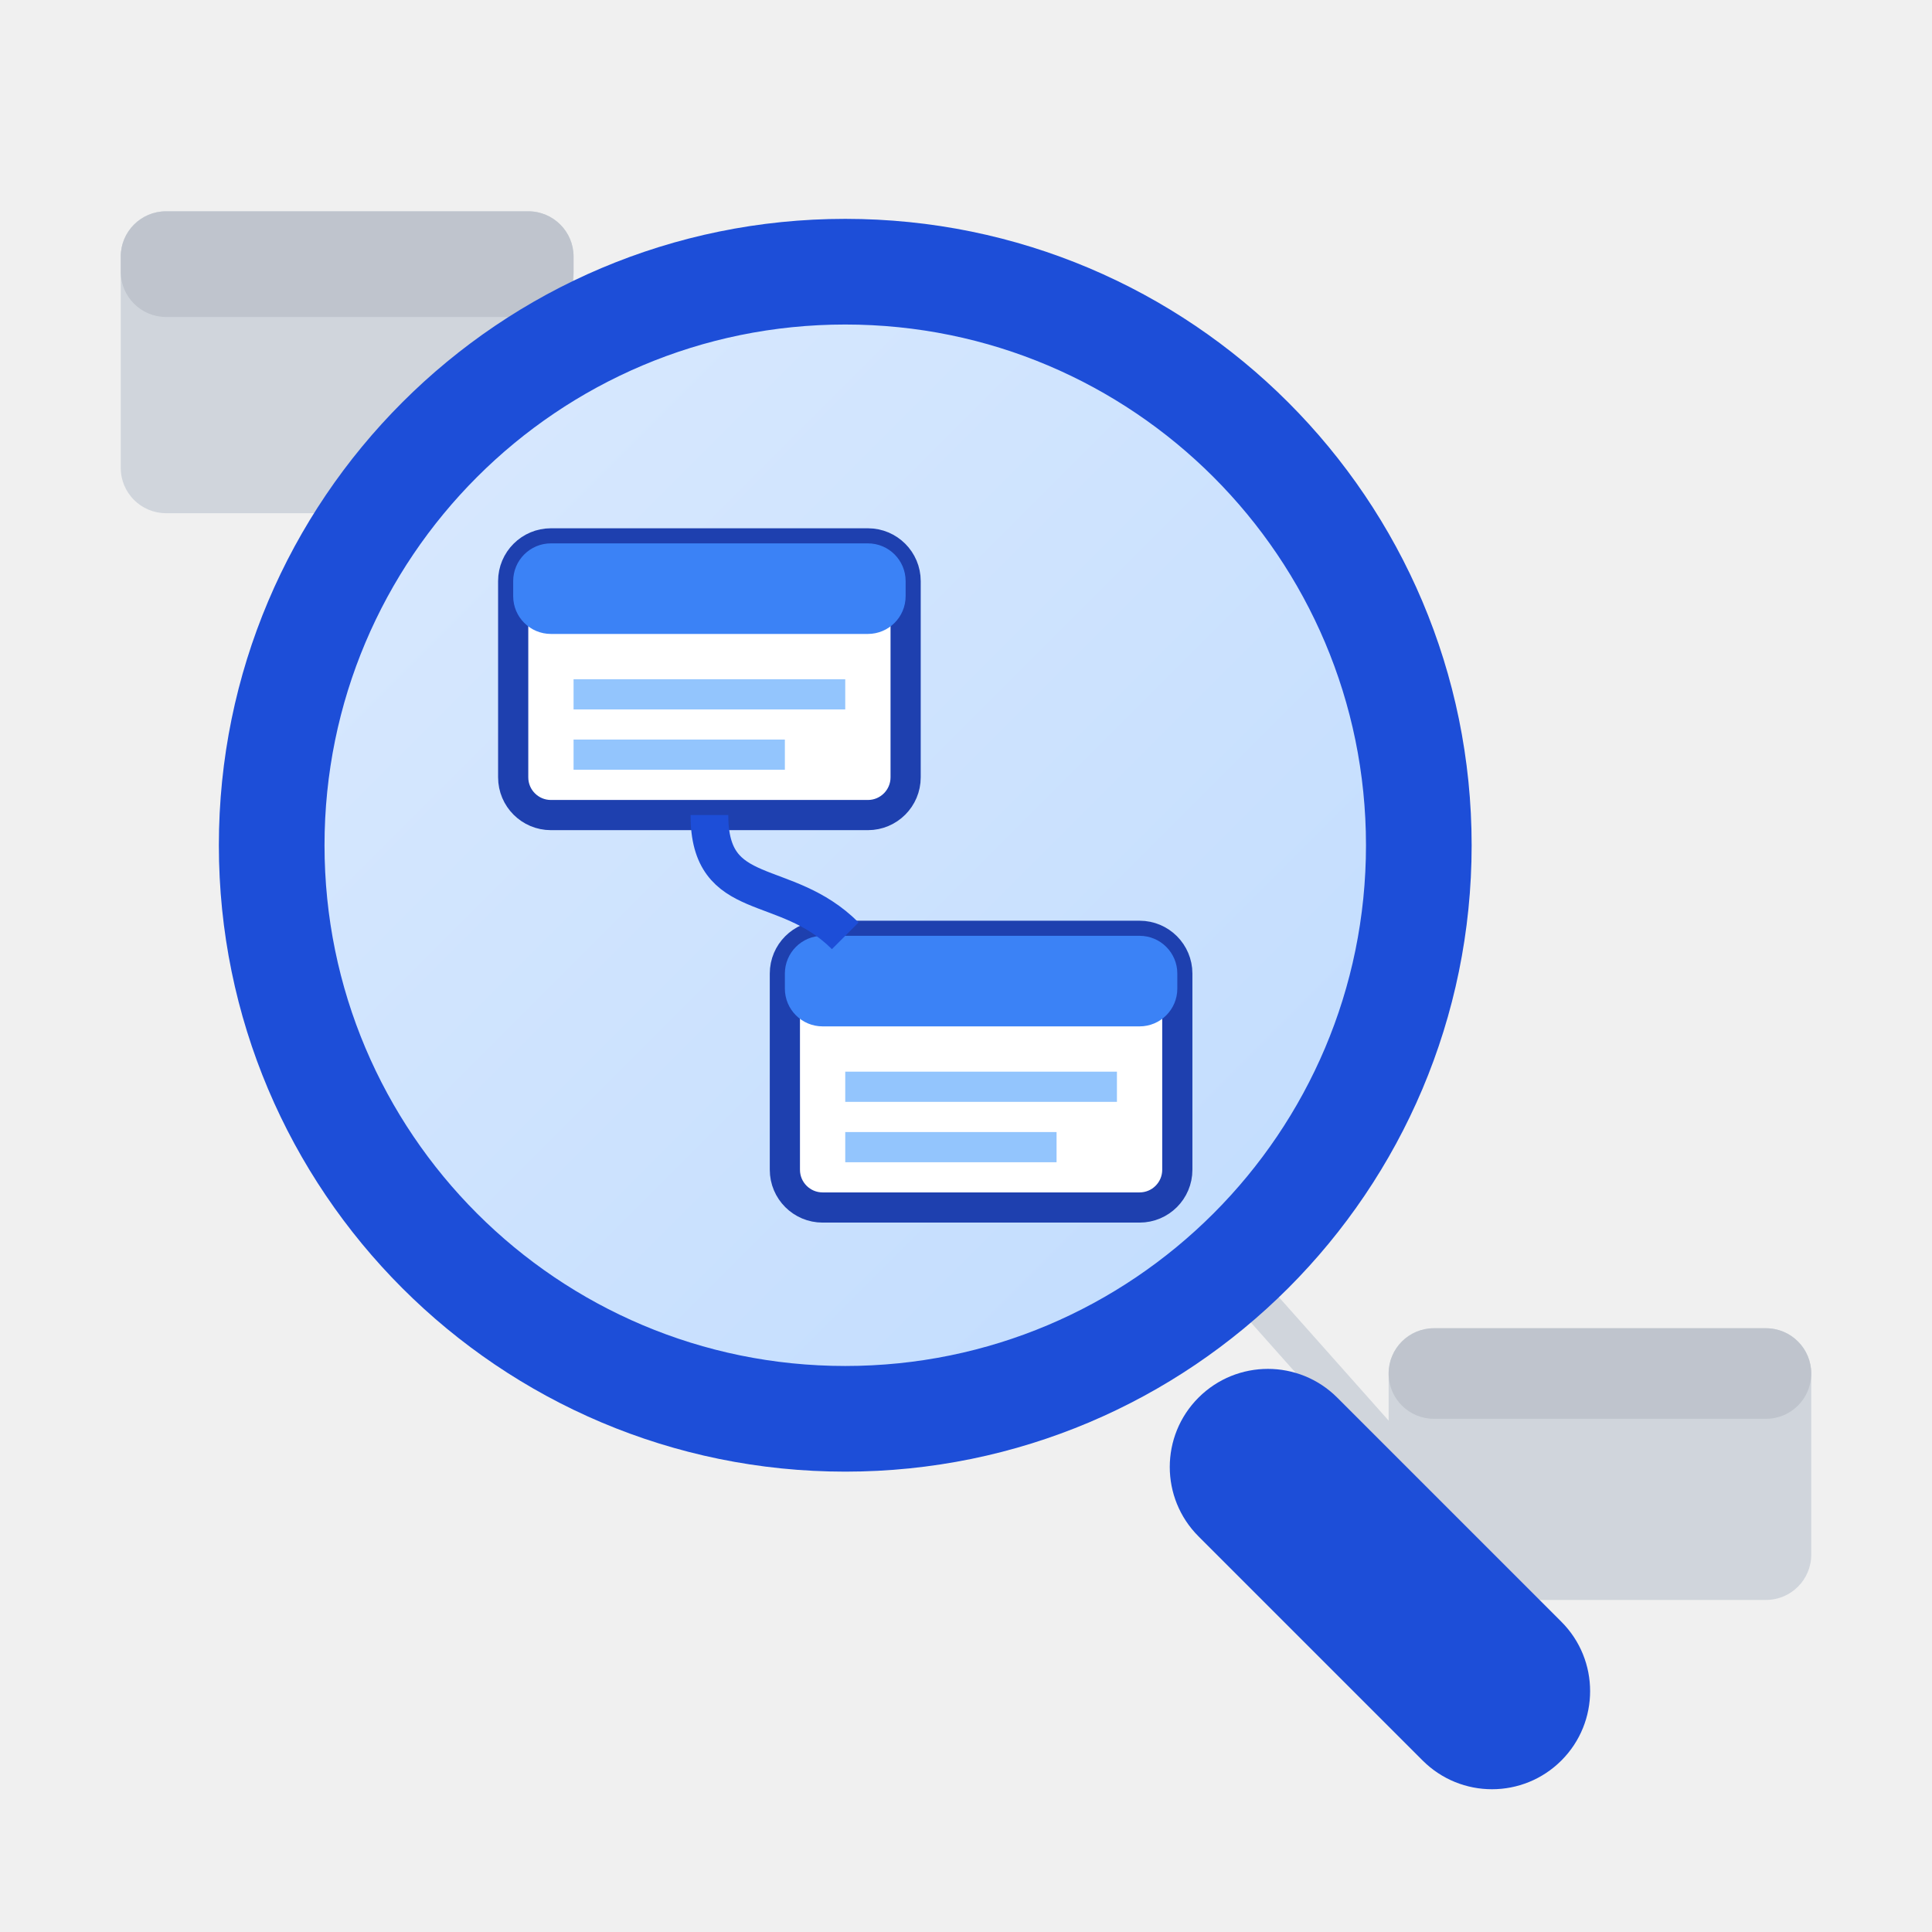
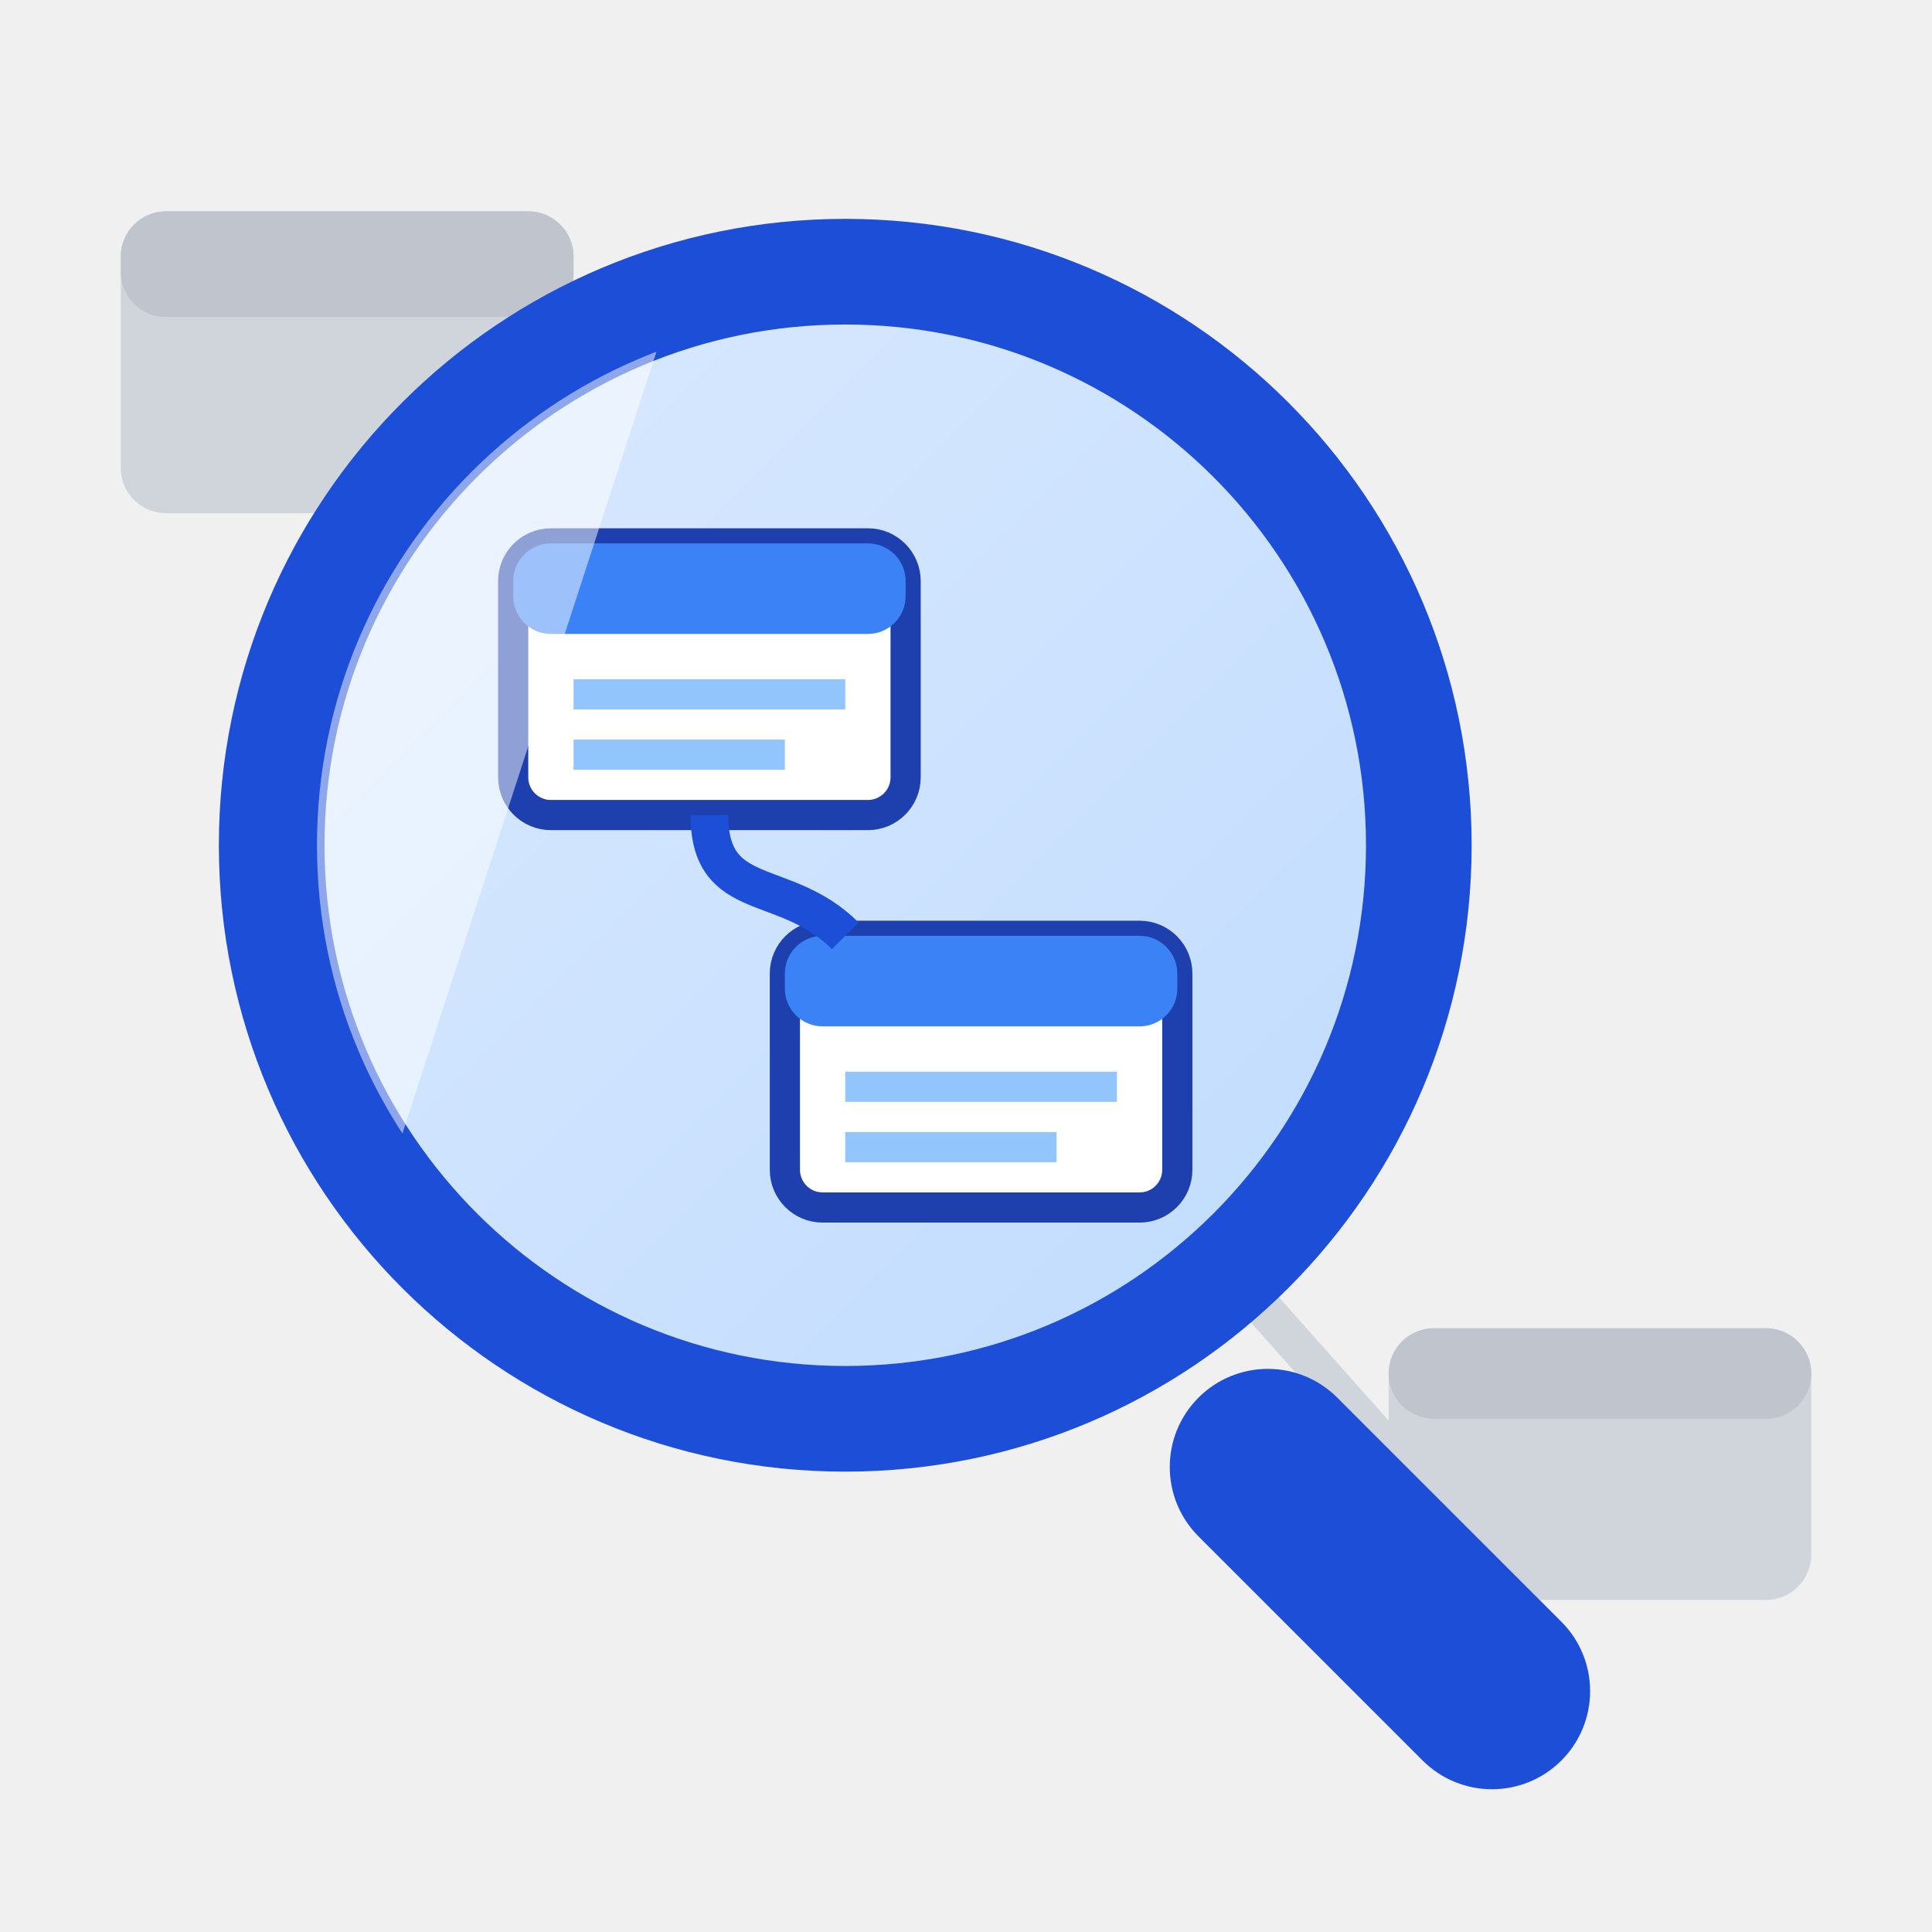
<svg xmlns="http://www.w3.org/2000/svg" viewBox="0 0 128 128" width="128" height="128" class="logomcd">
  <style>
    .logomcd .lg-tables { transition: transform .25s ease; transform-box: view-box; transform-origin: 56px 56px; }
    .logomcd:hover .lg-tables { transform: scale(1.06); }
+     .logomcd .eclat { animation: lg-sweep 3.2s ease-in-out infinite; }
+     @keyframes lg-sweep { 0% { transform: translateX(-46px); } 55%, 100% { transform: translateX(150px); } }
    @media (prefers-reduced-motion: reduce) {
      .logomcd .flux { display: none; }
+       .logomcd .eclat { animation: none; }
      .logomcd .lg-tables { transition: none; }
      .logomcd:hover .lg-tables { transform: none; }
    }
  </style>
  <defs>
    <linearGradient id="verre" x1="0" y1="0" x2="1" y2="1">
      <stop offset="0" stop-color="#dbeafe" />
      <stop offset="1" stop-color="#bfdbfe" />
    </linearGradient>
    <clipPath id="verre-clip">
      <circle cx="56" cy="56" r="35" />
    </clipPath>
  </defs>
  <g opacity=".35">
    <rect x="8" y="14" width="30" height="20" rx="3" fill="#94a3b8" />
    <rect x="8" y="14" width="30" height="7" rx="3" fill="#64748b" />
    <rect x="92" y="88" width="28" height="18" rx="3" fill="#94a3b8" />
    <rect x="92" y="88" width="28" height="6" rx="3" fill="#64748b" />
    <path d="M38 24l18 20M92 96 76 78" stroke="#94a3b8" stroke-width="2.5" fill="none" />
  </g>
  <circle cx="56" cy="56" r="38" fill="url(#verre)" stroke="#1d4ed8" stroke-width="7" />
  <rect x="84" y="88" width="34" height="13" rx="6.5" transform="rotate(45 84 88)" fill="#1d4ed8" />
  <g class="lg-tables" clip-path="url(#verre-clip)">
    <rect x="34" y="36" width="26" height="18" rx="2.5" fill="#fff" stroke="#1e40af" stroke-width="2" />
    <rect x="34" y="36" width="26" height="6" rx="2.5" fill="#3b82f6" />
    <path stroke="#93c5fd" stroke-width="2" d="M38 46h18" />
    <path stroke="#93c5fd" stroke-width="2" d="M38 50h14" />
    <rect x="52" y="62" width="26" height="18" rx="2.5" fill="#fff" stroke="#1e40af" stroke-width="2" />
    <rect x="52" y="62" width="26" height="6" rx="2.5" fill="#3b82f6" />
    <path stroke="#93c5fd" stroke-width="2" d="M56 72h18" />
    <path stroke="#93c5fd" stroke-width="2" d="M56 76h14" />
    <path d="M47 54c0 6 5 4 9 8" stroke="#1d4ed8" stroke-width="2.5" fill="none" />
    <circle class="flux" r="3" fill="#1d4ed8">
      <animateMotion dur="4s" repeatCount="indefinite" rotate="auto" path="M47 54c0 6 5 4 9 8" />
    </circle>
  </g>
+   <g clip-path="url(#verre-clip)">
+     <g transform="rotate(18 56 56)">
+       <rect class="eclat" x="20" y="-10" width="14" height="150" fill="#fff" opacity=".5" />
+     </g>
+   </g>
</svg>
